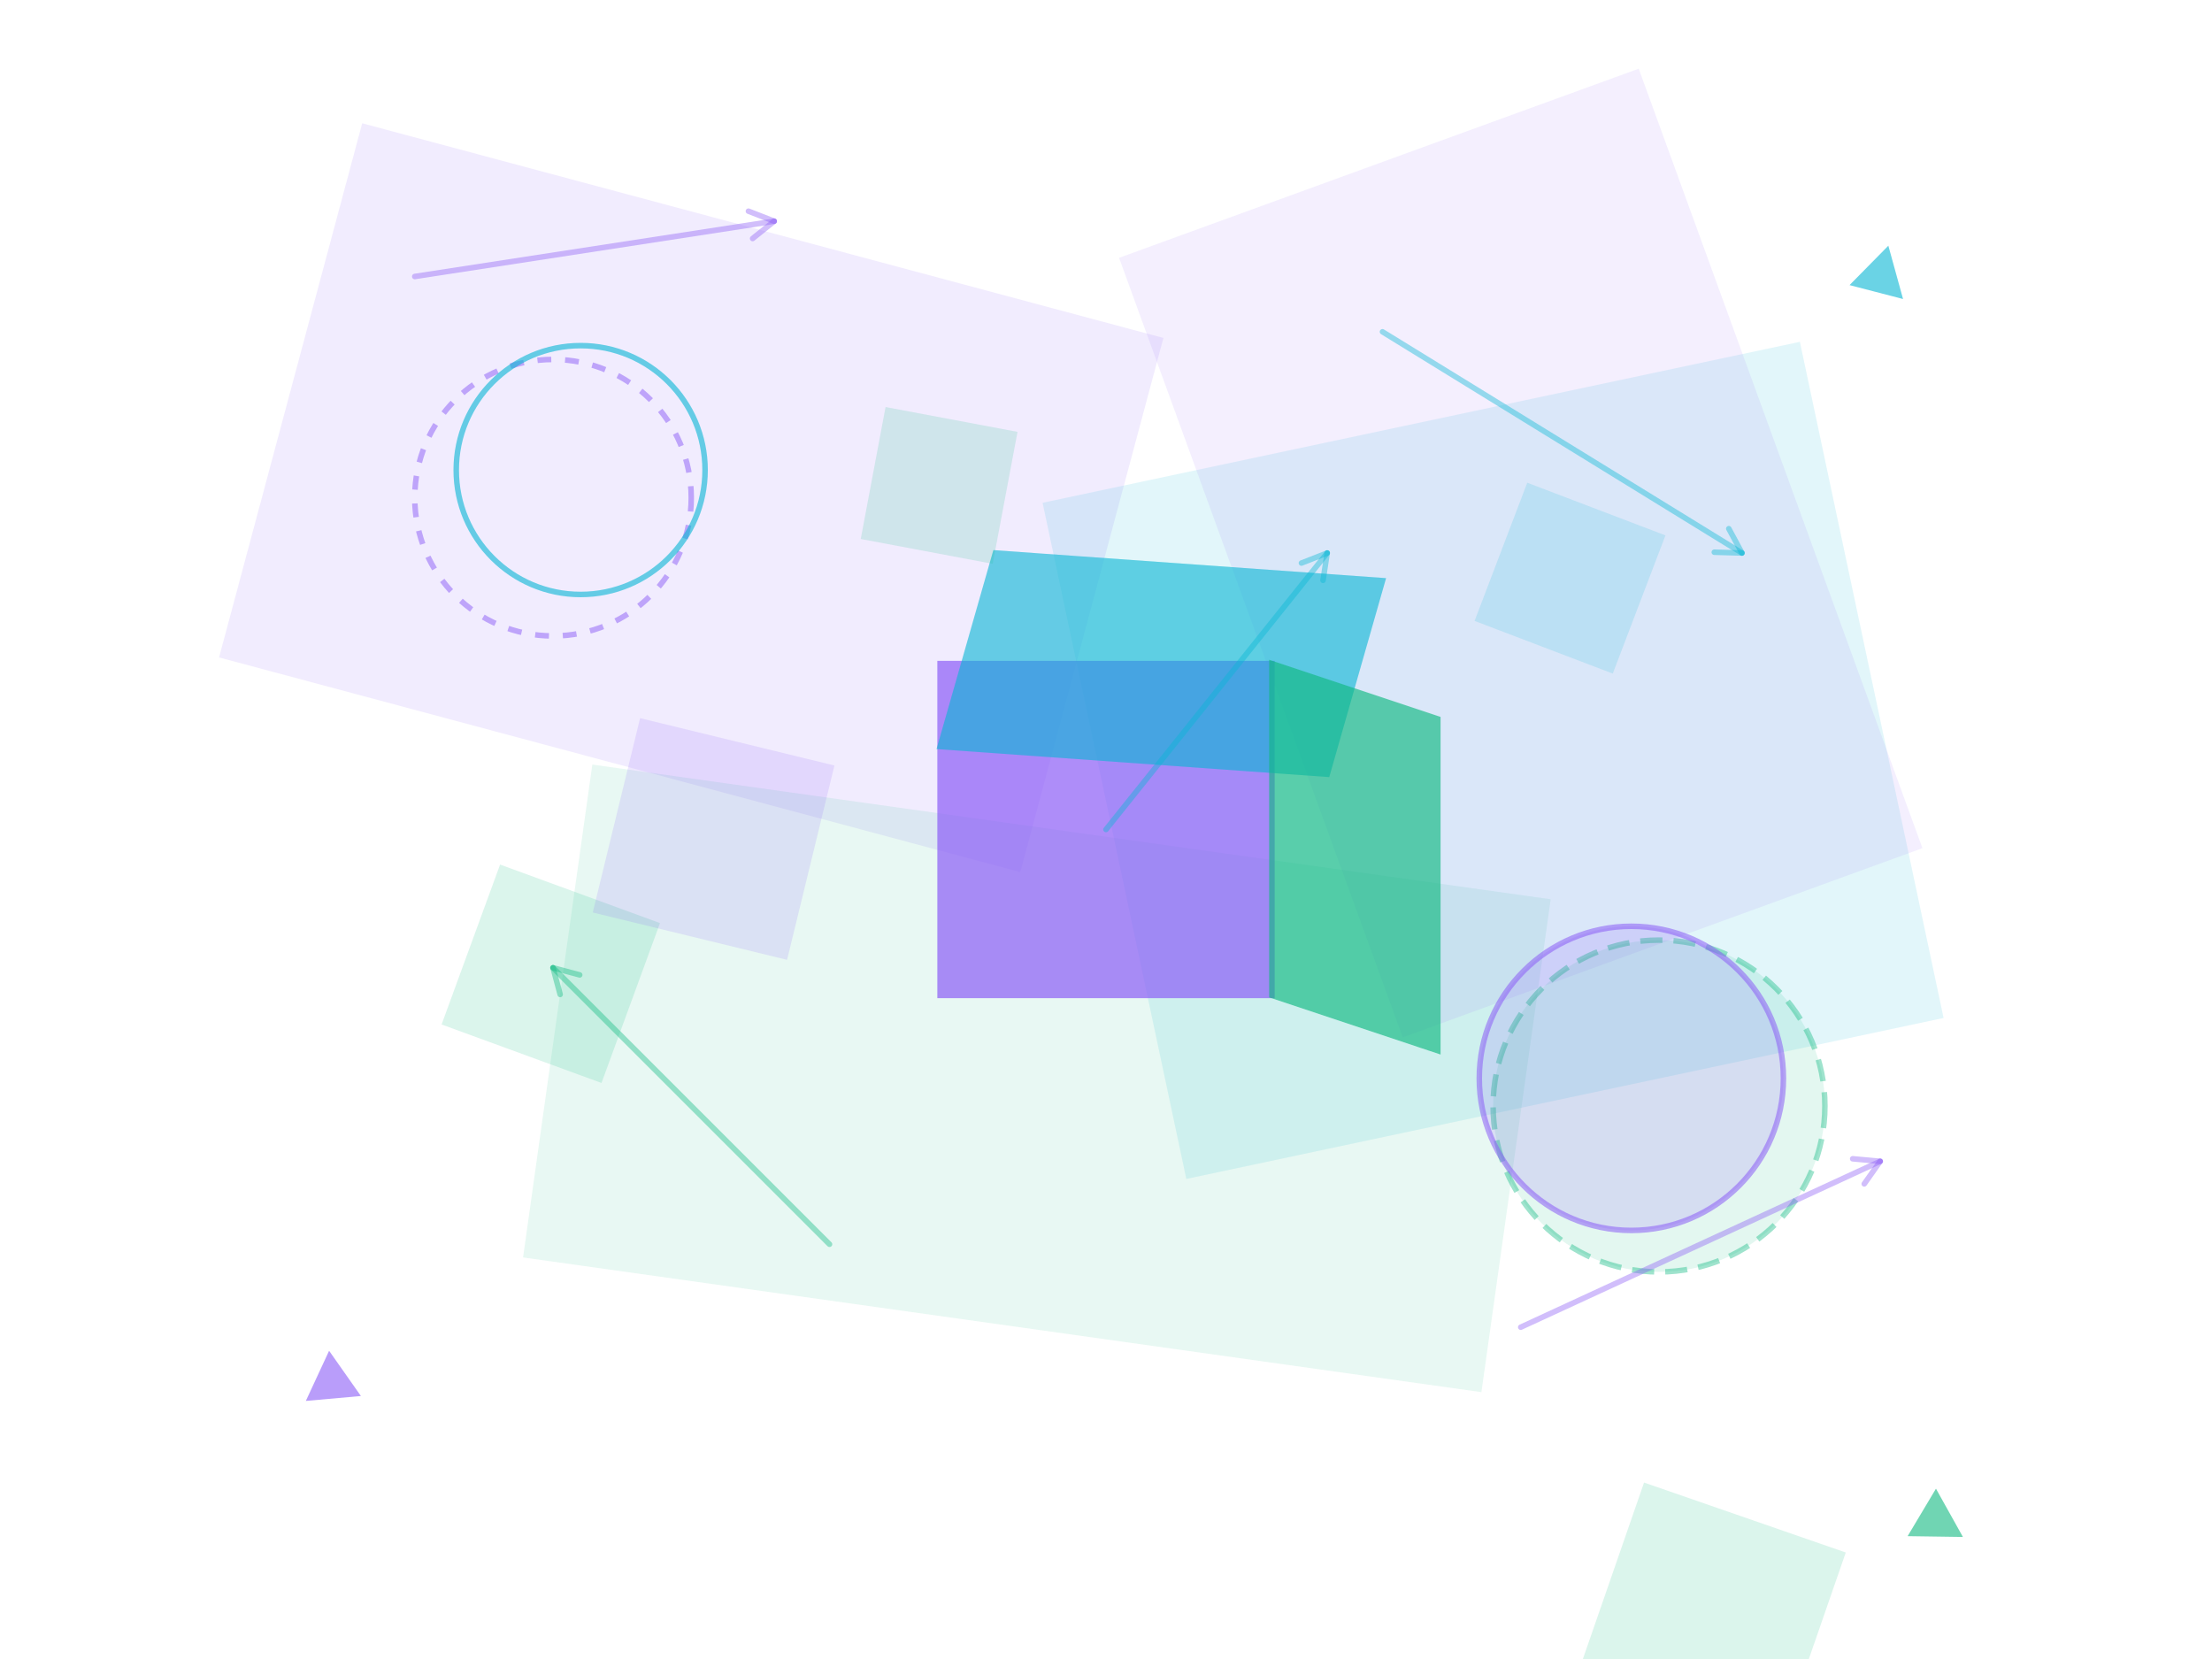
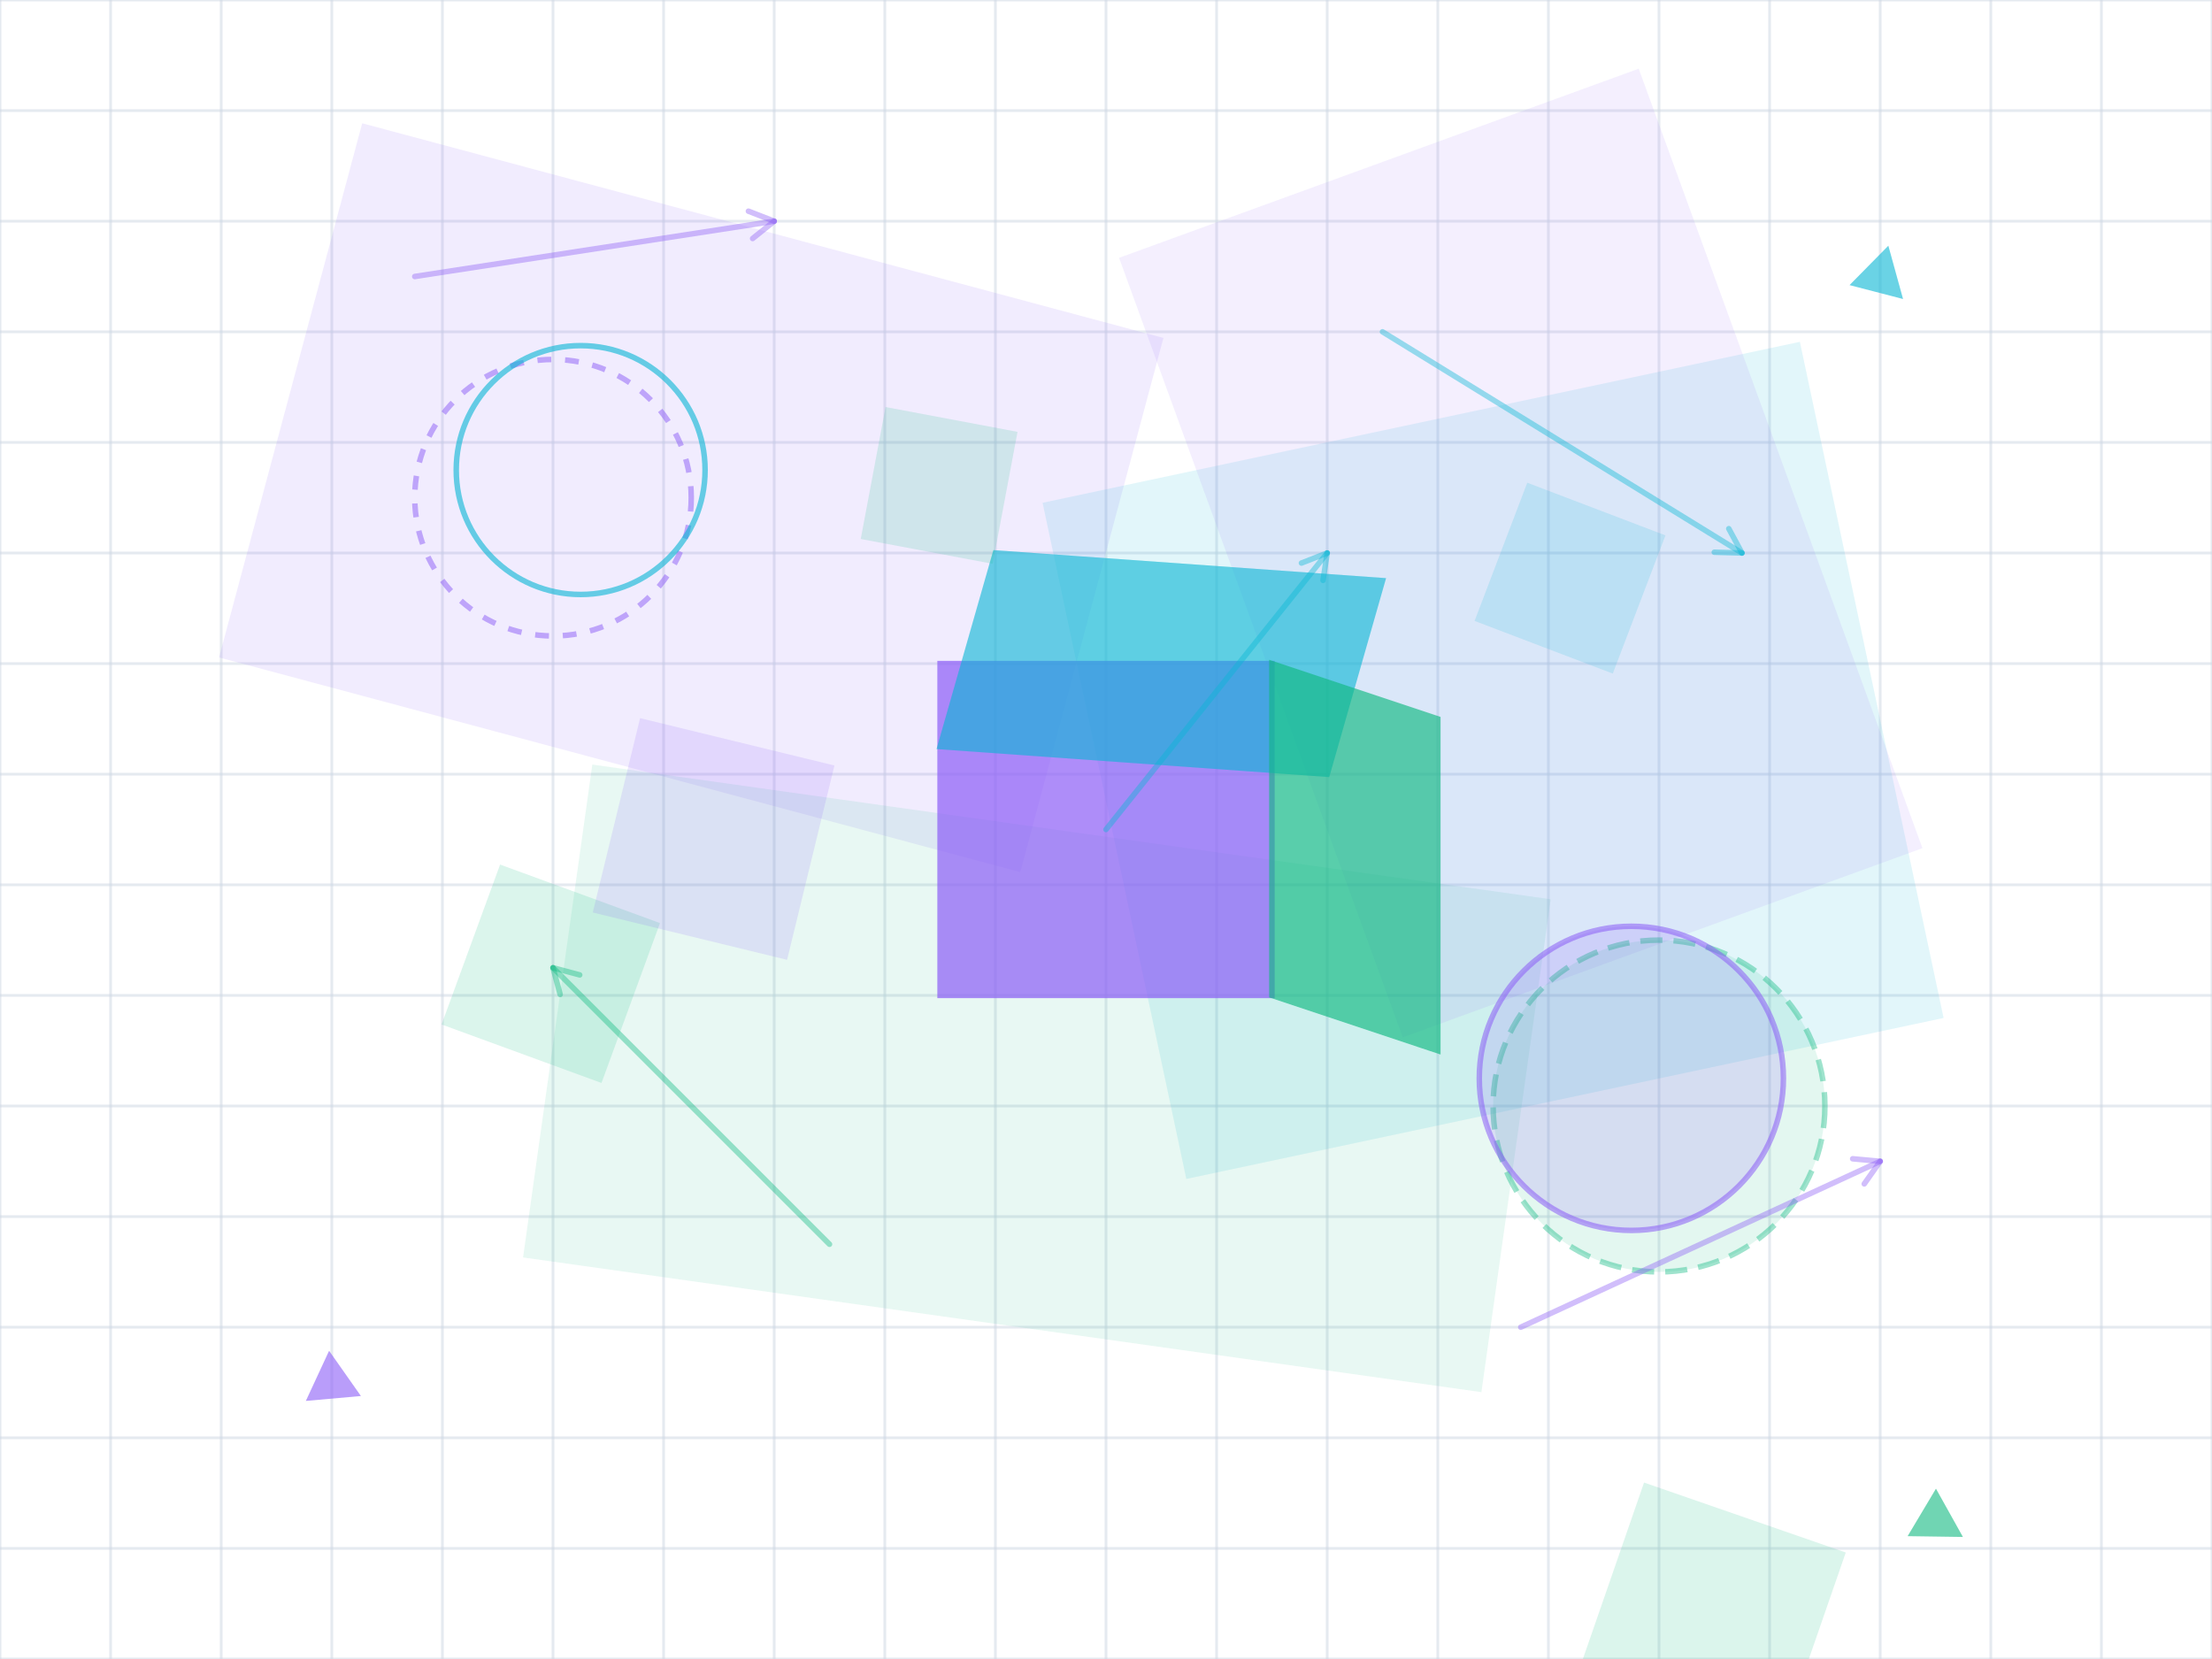
<svg xmlns="http://www.w3.org/2000/svg" viewBox="0 0 800 600" width="800" height="600" role="img" aria-label="Automatonic AI Geometric Illustration">
  <rect width="800" height="600" fill="#FFFFFF" />
+   <g id="grid-pattern">
+     <line x1="0" y1="0" x2="0" y2="600" stroke="#CBD5E1" stroke-width="1" opacity="0.5" />
+     <line x1="40" y1="0" x2="40" y2="600" stroke="#CBD5E1" stroke-width="1" opacity="0.5" />
+     <line x1="80" y1="0" x2="80" y2="600" stroke="#CBD5E1" stroke-width="1" opacity="0.5" />
+     <line x1="120" y1="0" x2="120" y2="600" stroke="#CBD5E1" stroke-width="1" opacity="0.5" />
+     <line x1="160" y1="0" x2="160" y2="600" stroke="#CBD5E1" stroke-width="1" opacity="0.5" />
+     <line x1="200" y1="0" x2="200" y2="600" stroke="#CBD5E1" stroke-width="1" opacity="0.5" />
+     <line x1="240" y1="0" x2="240" y2="600" stroke="#CBD5E1" stroke-width="1" opacity="0.5" />
+     <line x1="280" y1="0" x2="280" y2="600" stroke="#CBD5E1" stroke-width="1" opacity="0.5" />
+     <line x1="320" y1="0" x2="320" y2="600" stroke="#CBD5E1" stroke-width="1" opacity="0.5" />
+     <line x1="360" y1="0" x2="360" y2="600" stroke="#CBD5E1" stroke-width="1" opacity="0.5" />
+     <line x1="400" y1="0" x2="400" y2="600" stroke="#CBD5E1" stroke-width="1" opacity="0.5" />
+     <line x1="440" y1="0" x2="440" y2="600" stroke="#CBD5E1" stroke-width="1" opacity="0.5" />
+     <line x1="480" y1="0" x2="480" y2="600" stroke="#CBD5E1" stroke-width="1" opacity="0.5" />
+     <line x1="520" y1="0" x2="520" y2="600" stroke="#CBD5E1" stroke-width="1" opacity="0.5" />
+     <line x1="560" y1="0" x2="560" y2="600" stroke="#CBD5E1" stroke-width="1" opacity="0.5" />
+     <line x1="600" y1="0" x2="600" y2="600" stroke="#CBD5E1" stroke-width="1" opacity="0.5" />
+     <line x1="640" y1="0" x2="640" y2="600" stroke="#CBD5E1" stroke-width="1" opacity="0.5" />
+     <line x1="680" y1="0" x2="680" y2="600" stroke="#CBD5E1" stroke-width="1" opacity="0.5" />
+     <line x1="720" y1="0" x2="720" y2="600" stroke="#CBD5E1" stroke-width="1" opacity="0.5" />
+     <line x1="760" y1="0" x2="760" y2="600" stroke="#CBD5E1" stroke-width="1" opacity="0.5" />
+     <line x1="800" y1="0" x2="800" y2="600" stroke="#CBD5E1" stroke-width="1" opacity="0.5" />
+     <line x1="0" y1="0" x2="800" y2="0" stroke="#CBD5E1" stroke-width="1" opacity="0.5" />
+     <line x1="0" y1="40" x2="800" y2="40" stroke="#CBD5E1" stroke-width="1" opacity="0.5" />
+     <line x1="0" y1="80" x2="800" y2="80" stroke="#CBD5E1" stroke-width="1" opacity="0.5" />
+     <line x1="0" y1="120" x2="800" y2="120" stroke="#CBD5E1" stroke-width="1" opacity="0.5" />
+     <line x1="0" y1="160" x2="800" y2="160" stroke="#CBD5E1" stroke-width="1" opacity="0.5" />
+     <line x1="0" y1="200" x2="800" y2="200" stroke="#CBD5E1" stroke-width="1" opacity="0.5" />
+     <line x1="0" y1="240" x2="800" y2="240" stroke="#CBD5E1" stroke-width="1" opacity="0.5" />
+     <line x1="0" y1="280" x2="800" y2="280" stroke="#CBD5E1" stroke-width="1" opacity="0.5" />
+     <line x1="0" y1="320" x2="800" y2="320" stroke="#CBD5E1" stroke-width="1" opacity="0.5" />
+     <line x1="0" y1="360" x2="800" y2="360" stroke="#CBD5E1" stroke-width="1" opacity="0.5" />
+     <line x1="0" y1="400" x2="800" y2="400" stroke="#CBD5E1" stroke-width="1" opacity="0.5" />
+     <line x1="0" y1="440" x2="800" y2="440" stroke="#CBD5E1" stroke-width="1" opacity="0.5" />
+     <line x1="0" y1="480" x2="800" y2="480" stroke="#CBD5E1" stroke-width="1" opacity="0.5" />
+     <line x1="0" y1="520" x2="800" y2="520" stroke="#CBD5E1" stroke-width="1" opacity="0.5" />
+     <line x1="0" y1="560" x2="800" y2="560" stroke="#CBD5E1" stroke-width="1" opacity="0.5" />
+     <line x1="0" y1="600" x2="800" y2="600" stroke="#CBD5E1" stroke-width="1" opacity="0.5" />
+   </g>
  <g id="depth-planes">
    <rect x="100" y="80" width="300" height="200" fill="#8B5CF6" opacity="0.12" transform="rotate(15 250 180)" />
    <rect x="400" y="150" width="280" height="250" fill="#06B6D4" opacity="0.12" transform="rotate(-12 540 275)" />
    <rect x="200" y="300" width="350" height="180" fill="#10B981" opacity="0.10" transform="rotate(8 375 390)" />
    <rect x="450" y="50" width="200" height="300" fill="#8B5CF6" opacity="0.10" transform="rotate(-20 550 200)" />
  </g>
  <g id="cubist-fragments">
    <path d="M 340,240 L 460,240 L 460,360 L 340,360 Z" fill="#8B5CF6" opacity="0.7" stroke="#8B5CF6" stroke-width="2" />
    <path d="M 360,200 L 500,210 L 480,280 L 340,270 Z" fill="#06B6D4" opacity="0.6" stroke="#06B6D4" stroke-width="2" />
    <path d="M 460,240 L 520,260 L 520,380 L 460,360 Z" fill="#10B981" opacity="0.65" stroke="#10B981" stroke-width="2" />
  </g>
  <g id="sphere-fragments">
    <circle cx="200" cy="180" r="50" fill="none" stroke="#8B5CF6" stroke-width="2" opacity="0.5" stroke-dasharray="5,5" />
    <circle cx="210" cy="170" r="45" fill="none" stroke="#06B6D4" stroke-width="2" opacity="0.6" />
    <circle cx="600" cy="400" r="60" fill="none" stroke="#10B981" stroke-width="2" opacity="0.4" stroke-dasharray="8,4" />
    <circle cx="600" cy="400" r="60" fill="#10B981" opacity="0.12" />
    <circle cx="590" cy="390" r="55" fill="none" stroke="#8B5CF6" stroke-width="2" opacity="0.55" />
    <circle cx="590" cy="390" r="55" fill="#8B5CF6" opacity="0.165" />
  </g>
  <g id="vector-lines">
    <line x1="150" y1="100" x2="280" y2="80" stroke="#8B5CF6" stroke-width="2" opacity="0.4" stroke-linecap="round" />
    <line x1="280" y1="80" x2="272.201" y2="86.259" stroke="#8B5CF6" stroke-width="2" opacity="0.4" stroke-linecap="round" />
    <line x1="280" y1="80" x2="270.68" y2="76.375" stroke="#8B5CF6" stroke-width="2" opacity="0.4" stroke-linecap="round" />
    <line x1="500" y1="120" x2="630" y2="200" stroke="#06B6D4" stroke-width="2" opacity="0.4" stroke-linecap="round" />
    <line x1="630" y1="200" x2="620.004" y2="199.719" stroke="#06B6D4" stroke-width="2" opacity="0.4" stroke-linecap="round" />
    <line x1="630" y1="200" x2="625.245" y2="191.203" stroke="#06B6D4" stroke-width="2" opacity="0.4" stroke-linecap="round" />
    <line x1="300" y1="450" x2="200" y2="350" stroke="#10B981" stroke-width="2" opacity="0.4" stroke-linecap="round" />
    <line x1="200" y1="350" x2="209.659" y2="352.588" stroke="#10B981" stroke-width="2" opacity="0.4" stroke-linecap="round" />
    <line x1="200" y1="350" x2="202.588" y2="359.659" stroke="#10B981" stroke-width="2" opacity="0.4" stroke-linecap="round" />
    <line x1="550" y1="480" x2="680" y2="420" stroke="#8B5CF6" stroke-width="2" opacity="0.4" stroke-linecap="round" />
    <line x1="680" y1="420" x2="674.232" y2="428.169" stroke="#8B5CF6" stroke-width="2" opacity="0.4" stroke-linecap="round" />
    <line x1="680" y1="420" x2="670.042" y2="419.089" stroke="#8B5CF6" stroke-width="2" opacity="0.4" stroke-linecap="round" />
    <line x1="400" y1="300" x2="480" y2="200" stroke="#06B6D4" stroke-width="2" opacity="0.4" stroke-linecap="round" />
    <line x1="480" y1="200" x2="478.494" y2="209.886" stroke="#06B6D4" stroke-width="2" opacity="0.4" stroke-linecap="round" />
    <line x1="480" y1="200" x2="470.686" y2="203.639" stroke="#06B6D4" stroke-width="2" opacity="0.4" stroke-linecap="round" />
  </g>
  <g id="dimension-markers">
    <path d="M 130.527,504.883 L 119.023,488.523 L 110.607,506.666 Z" fill="#8B5CF6" opacity="0.6" />
    <path d="M 688.267,108.144 L 682.946,88.865 L 668.91,103.113 Z" fill="#06B6D4" opacity="0.6" />
    <path d="M 700.168,538.396 L 689.918,555.57 L 709.916,555.86 Z" fill="#10B981" opacity="0.6" />
  </g>
  <g id="embedding-layers">
    <rect x="541.08" y="182.358" width="53.476" height="53.476" fill="#06B6D4" opacity="0.15" transform="rotate(20.86523 567.8181 209.0959)" />
    <rect x="168.41" y="321.386" width="61.584" height="61.584" fill="#10B981" opacity="0.15" transform="rotate(20.09491 199.2018 352.1781)" />
    <rect x="579.819" y="546.706" width="77.212" height="77.212" fill="#10B981" opacity="0.15" transform="rotate(19.12397 618.4251 585.3116)" />
    <rect x="221.912" y="267.267" width="72.336" height="72.336" fill="#8B5CF6" opacity="0.15" transform="rotate(13.69316 258.0804 303.4349)" />
    <rect x="315.369" y="151.28" width="48.561" height="48.561" fill="#10B981" opacity="0.15" transform="rotate(10.65432 339.6493 175.5603)" />
  </g>
</svg>
